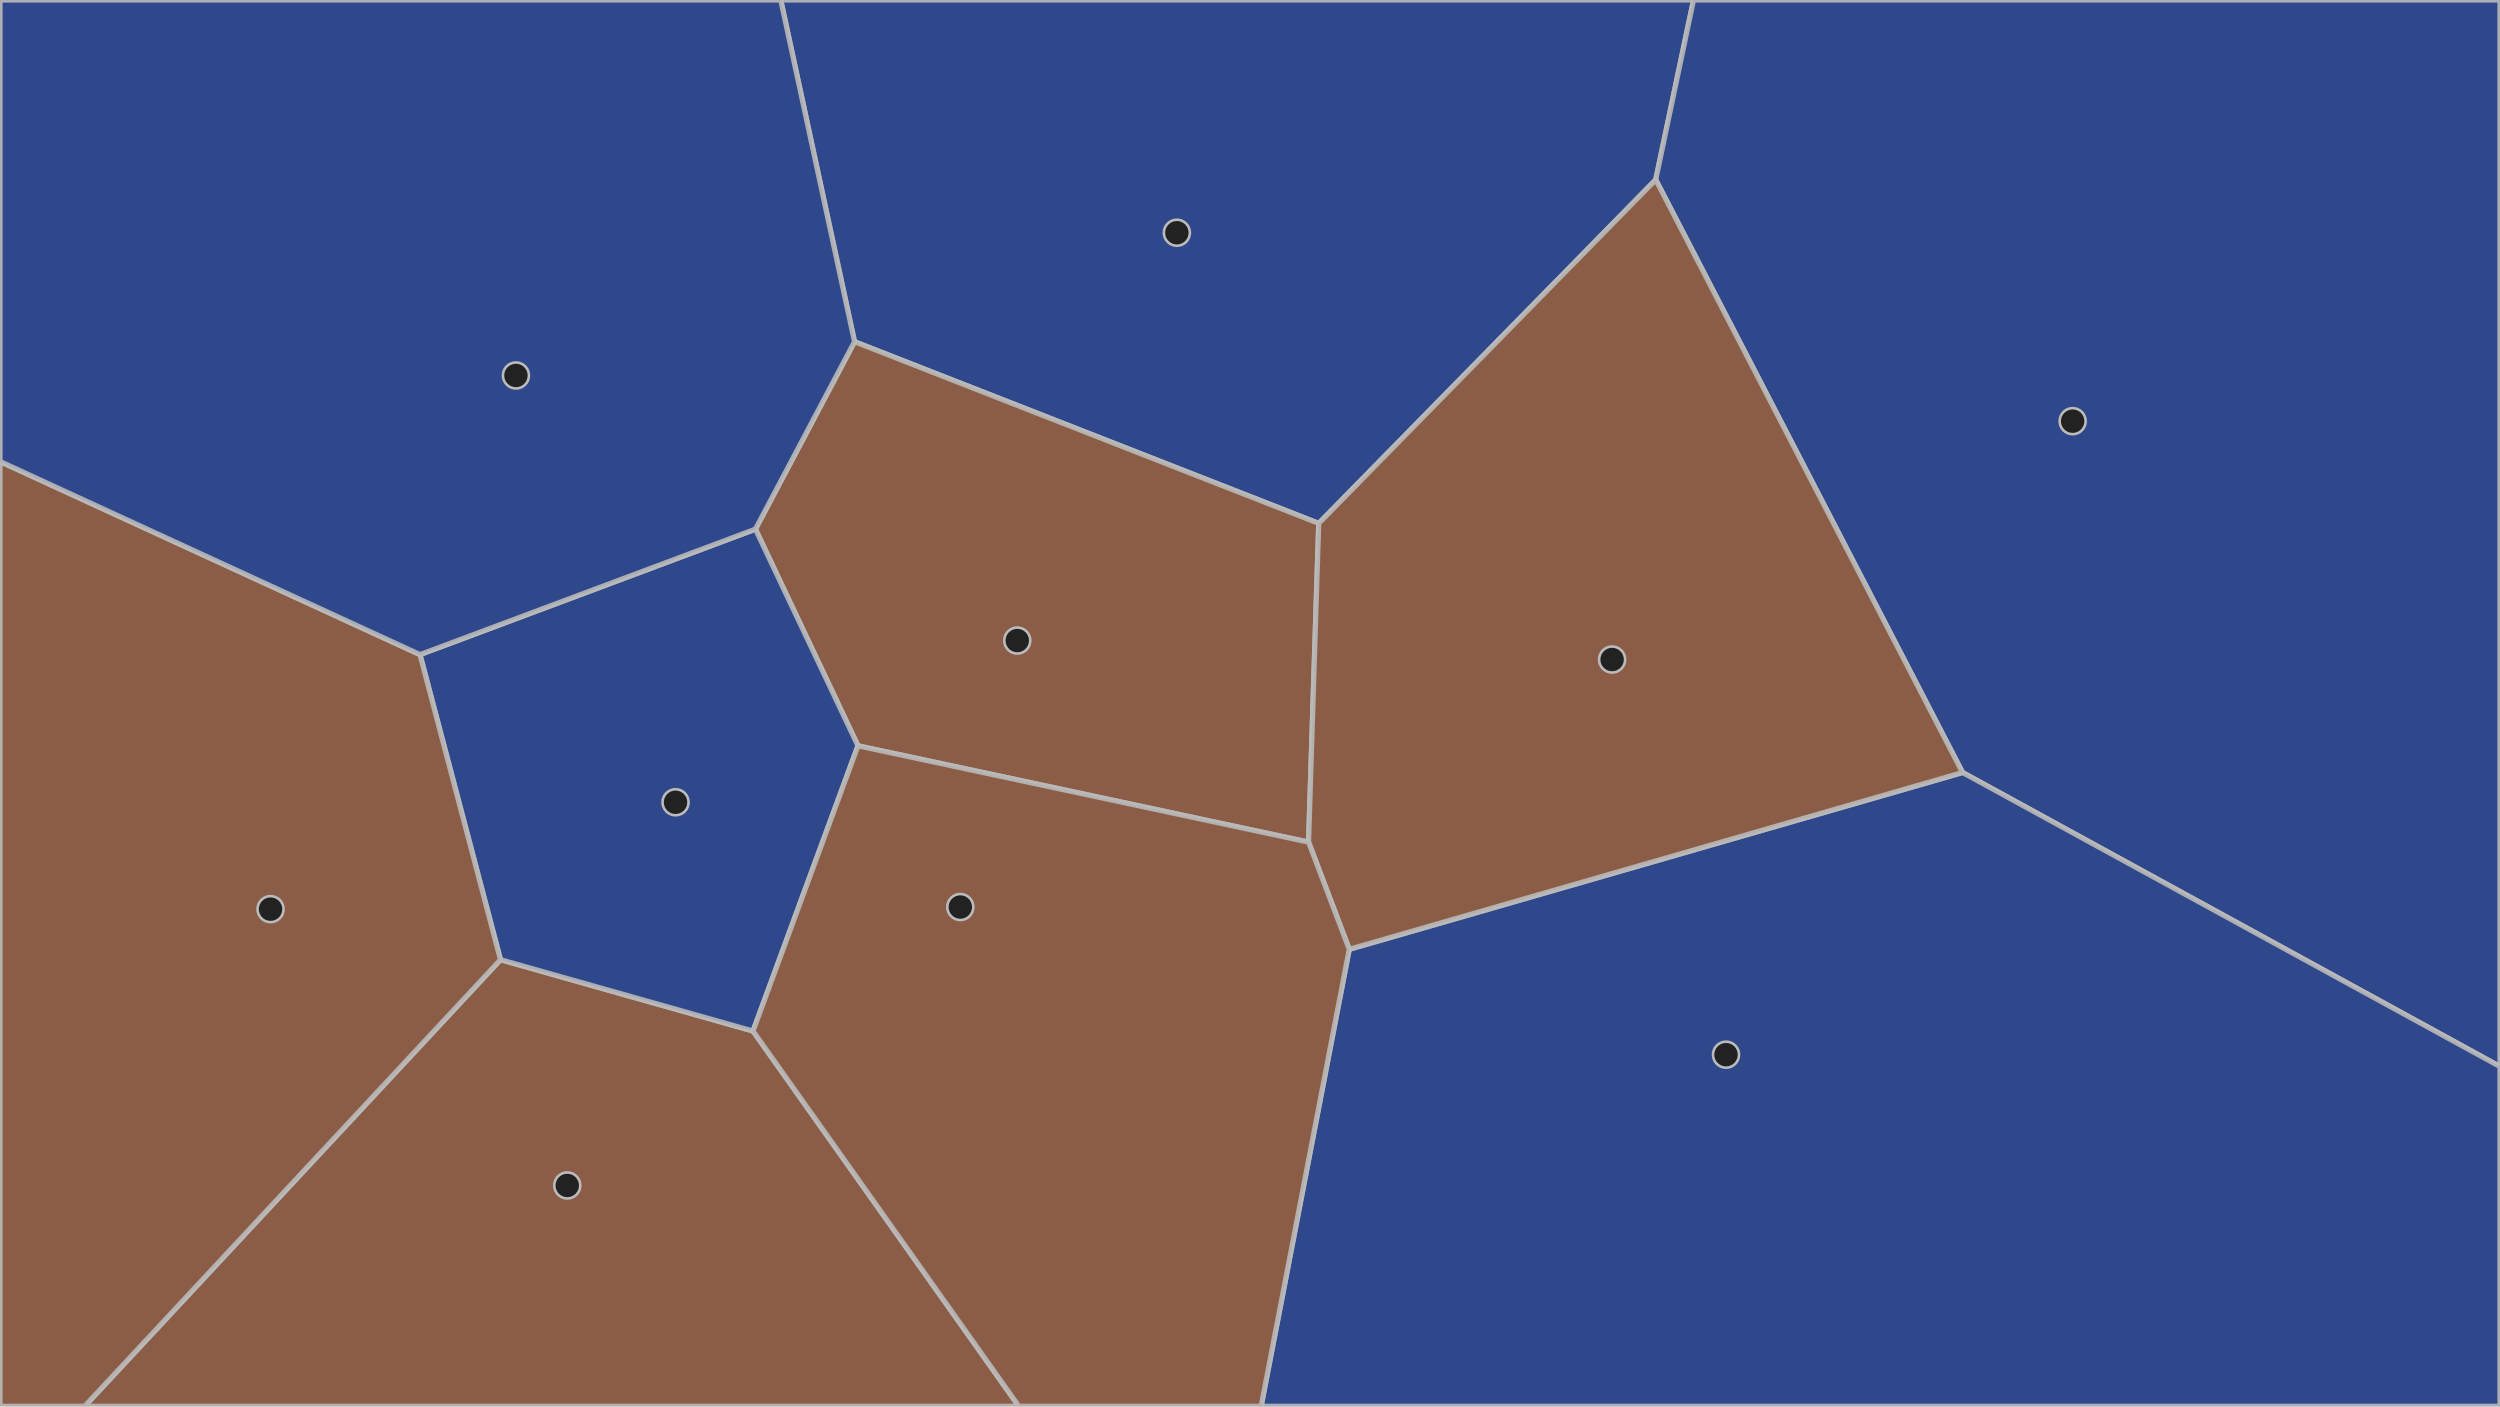
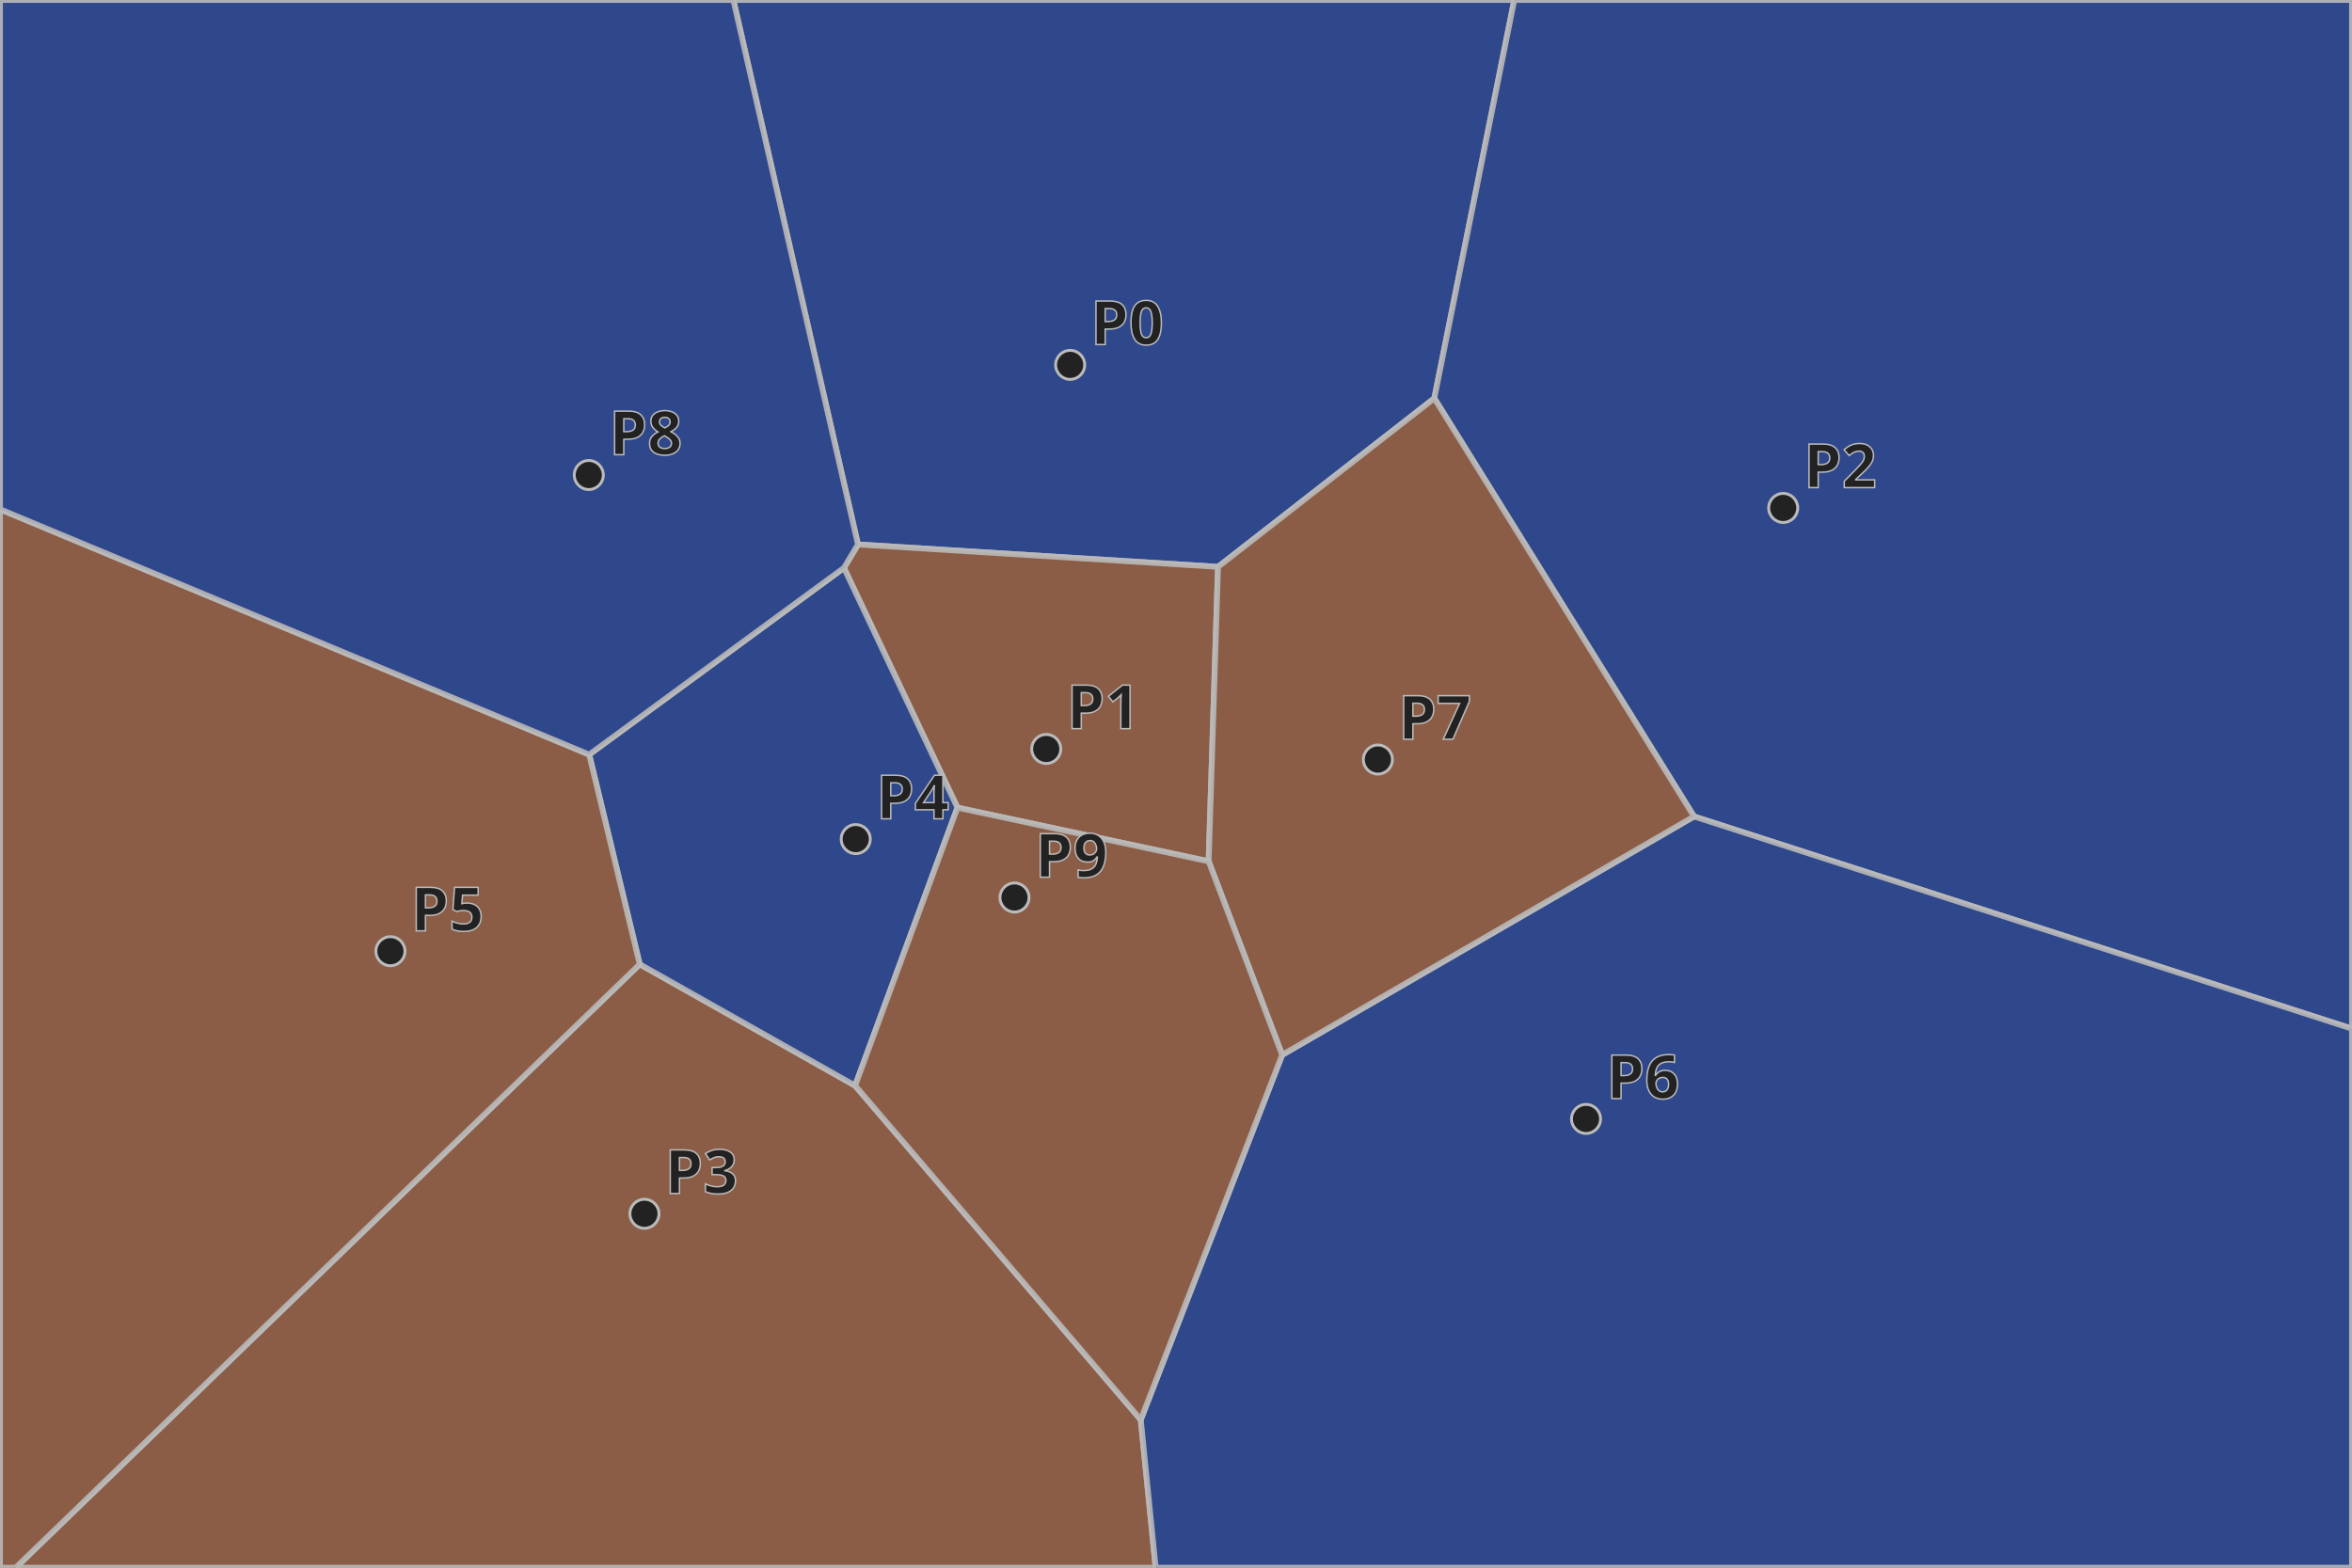
- <svg xmlns="http://www.w3.org/2000/svg" viewBox="0 0 960 540" overflow="hidden" preserveAspectRatio="xMinYMin meet">
+ <svg xmlns="http://www.w3.org/2000/svg" viewBox="0 0 810 540" overflow="hidden" preserveAspectRatio="xMinYMin meet">
  <style>
circle.cell {
stroke: #bbb;
fill: #222;
+ }
+ text.cell {
+ font: bold 21px sans-serif;
+ fill: #222;
+ stroke: #bbb;
+ stroke-width: 0.5px;
}
rect.neighbor {
stroke: #aab;
fill: #2727da;
fill-opacity: 0.9;
}
polygon.delaunay {
fill: none;
stroke: #eee;
stroke-width: 2px;
}
polygon.voronoi {
fill: rgb(60,70,240);
stroke: #bbb;
stroke-width: 2px;
}
polygon.neighbor {
fill: #6688ee;
fill-opacity: 0.75;
stroke: #4444bb;
stroke-width: 3px;
stroke-opacity: 0.9;
stroke-dasharray: 5;
}
ellipse.circumcircle {
fill: none;
stroke: #23b;
stroke-width: 2px;
stroke-opacity: 0.5;
}
circle.circumcenter {
fill: #ccc;
opacity: 0.75;
stroke: #555;
stroke-width: 1px;
}
</style>
  <g id="cell-0">
-     <polygon class="voronoi" style="fill:rgb(25, 51, 127);fill-opacity:0.9;stroke-opacity:0.9" points="299.802 0.0 650.321 0.0 635.803 69.014 506.392 200.983 328.139 131.219" />
-     <circle class="cell" r="5" cx="451.92" cy="89.37" />
+     <polygon class="voronoi" style="fill:rgb(25, 51, 127);fill-opacity:0.9;stroke-opacity:0.9" points="252.56 0.0 521.496 0.0 493.966 137.196 419.48 195.261 295.474 187.543" />
+     <circle class="cell" r="5" cx="368.55" cy="125.685" />
+     <text class="cell" x="375.55" y="118.685">P0</text>
  </g>
  <g id="cell-1">
-     <polygon class="voronoi" style="fill:rgb(127, 76, 51);fill-opacity:0.9;stroke-opacity:0.9" points="290.082 203.194 328.139 131.219 506.392 200.983 502.486 323.378 329.458 286.398" />
-     <circle class="cell" r="5" cx="390.63" cy="245.97" />
+     <polygon class="voronoi" style="fill:rgb(127, 76, 51);fill-opacity:0.9;stroke-opacity:0.9" points="290.643 195.609 295.474 187.543 419.48 195.261 416.243 296.689 329.729 278.199" />
+     <circle class="cell" r="5" cx="360.315" cy="257.985" />
+     <text class="cell" x="367.315" y="250.985">P1</text>
  </g>
  <g id="cell-2">
-     <polygon class="voronoi" style="fill:rgb(25, 51, 127);fill-opacity:0.9;stroke-opacity:0.9" points="635.803 69.014 650.321 0.0 960.0 0.0 960.0 409.572 753.615 296.645" />
-     <circle class="cell" r="5" cx="795.9" cy="161.73" />
+     <polygon class="voronoi" style="fill:rgb(25, 51, 127);fill-opacity:0.9;stroke-opacity:0.9" points="493.966 137.196 521.496 0.0 810.0 0.0 810.0 354.348 583.4 281.237" />
+     <circle class="cell" r="5" cx="614.115" cy="174.96" />
+     <text class="cell" x="621.115" y="167.96">P2</text>
  </g>
  <g id="cell-3">
-     <polygon class="voronoi" style="fill:rgb(127, 76, 51);fill-opacity:0.9;stroke-opacity:0.9" points="192.188 368.525 289.163 395.927 391.225 540.0 32.497 540.0" />
-     <circle class="cell" r="5" cx="217.83" cy="455.22" />
+     <polygon class="voronoi" style="fill:rgb(127, 76, 51);fill-opacity:0.9;stroke-opacity:0.9" points="220.316 332.137 294.498 373.961 392.867 489.03 398.003 540.0 5.396 540.0" />
+     <circle class="cell" r="5" cx="221.94" cy="418.095" />
+     <text class="cell" x="228.94" y="411.095">P3</text>
  </g>
  <g id="cell-4">
-     <polygon class="voronoi" style="fill:rgb(25, 51, 127);fill-opacity:0.9;stroke-opacity:0.9" points="161.271 251.366 290.082 203.194 329.458 286.398 289.163 395.927 192.188 368.525" />
-     <circle class="cell" r="5" cx="259.41" cy="308.07" />
+     <polygon class="voronoi" style="fill:rgb(25, 51, 127);fill-opacity:0.9;stroke-opacity:0.9" points="202.915 259.917 290.643 195.609 329.729 278.199 294.498 373.961 220.316 332.137" />
+     <circle class="cell" r="5" cx="294.705" cy="289.035" />
+     <text class="cell" x="301.705" y="282.035">P4</text>
  </g>
  <g id="cell-5">
-     <polygon class="voronoi" style="fill:rgb(127, 76, 51);fill-opacity:0.9;stroke-opacity:0.9" points="0.0 177.211 161.271 251.366 192.188 368.525 32.497 540.0 0.0 540.0" />
-     <circle class="cell" r="5" cx="103.89" cy="349.11" />
+     <polygon class="voronoi" style="fill:rgb(127, 76, 51);fill-opacity:0.9;stroke-opacity:0.9" points="0.0 175.411 202.915 259.917 220.316 332.137 5.396 540.0 0.0 540.0" />
+     <circle class="cell" r="5" cx="134.46" cy="327.645" />
+     <text class="cell" x="141.46" y="320.645">P5</text>
  </g>
  <g id="cell-6">
-     <polygon class="voronoi" style="fill:rgb(25, 51, 127);fill-opacity:0.9;stroke-opacity:0.9" points="518.112 364.53 753.615 296.645 960.0 409.572 960.0 540.0 484.275 540.0" />
-     <circle class="cell" r="5" cx="662.79" cy="405.0" />
+     <polygon class="voronoi" style="fill:rgb(25, 51, 127);fill-opacity:0.9;stroke-opacity:0.9" points="441.563 363.37 583.4 281.237 810.0 354.348 810.0 540.0 398.003 540.0 392.867 489.03" />
+     <circle class="cell" r="5" cx="546.21" cy="385.425" />
+     <text class="cell" x="553.21" y="378.425">P6</text>
  </g>
  <g id="cell-7">
-     <polygon class="voronoi" style="fill:rgb(127, 76, 51);fill-opacity:0.9;stroke-opacity:0.9" points="506.392 200.983 635.803 69.014 753.615 296.645 518.112 364.53 502.486 323.378" />
-     <circle class="cell" r="5" cx="619.05" cy="253.26" />
+     <polygon class="voronoi" style="fill:rgb(127, 76, 51);fill-opacity:0.9;stroke-opacity:0.9" points="419.48 195.261 493.966 137.196 583.4 281.237 441.563 363.37 416.243 296.689" />
+     <circle class="cell" r="5" cx="474.525" cy="261.63" />
+     <text class="cell" x="481.525" y="254.63">P7</text>
  </g>
  <g id="cell-8">
-     <polygon class="voronoi" style="fill:rgb(25, 51, 127);fill-opacity:0.9;stroke-opacity:0.9" points="0.0 0.0 299.802 0.0 328.139 131.219 290.082 203.194 161.271 251.366 0.0 177.211" />
-     <circle class="cell" r="5" cx="198.12" cy="144.18" />
+     <polygon class="voronoi" style="fill:rgb(25, 51, 127);fill-opacity:0.9;stroke-opacity:0.9" points="0.0 0.0 252.56 0.0 295.474 187.543 290.643 195.609 202.915 259.917 0.0 175.411" />
+     <circle class="cell" r="5" cx="202.77" cy="163.62" />
+     <text class="cell" x="209.77" y="156.62">P8</text>
  </g>
  <g id="cell-9">
-     <polygon class="voronoi" style="fill:rgb(127, 76, 51);fill-opacity:0.9;stroke-opacity:0.9" points="329.458 286.398 502.486 323.378 518.112 364.53 484.275 540.0 391.225 540.0 289.163 395.927" />
-     <circle class="cell" r="5" cx="368.76" cy="348.3" />
+     <polygon class="voronoi" style="fill:rgb(127, 76, 51);fill-opacity:0.9;stroke-opacity:0.9" points="329.729 278.199 416.243 296.689 441.563 363.37 392.867 489.03 294.498 373.961" />
+     <circle class="cell" r="5" cx="349.38" cy="309.15" />
+     <text class="cell" x="356.38" y="302.15">P9</text>
  </g>
</svg>
